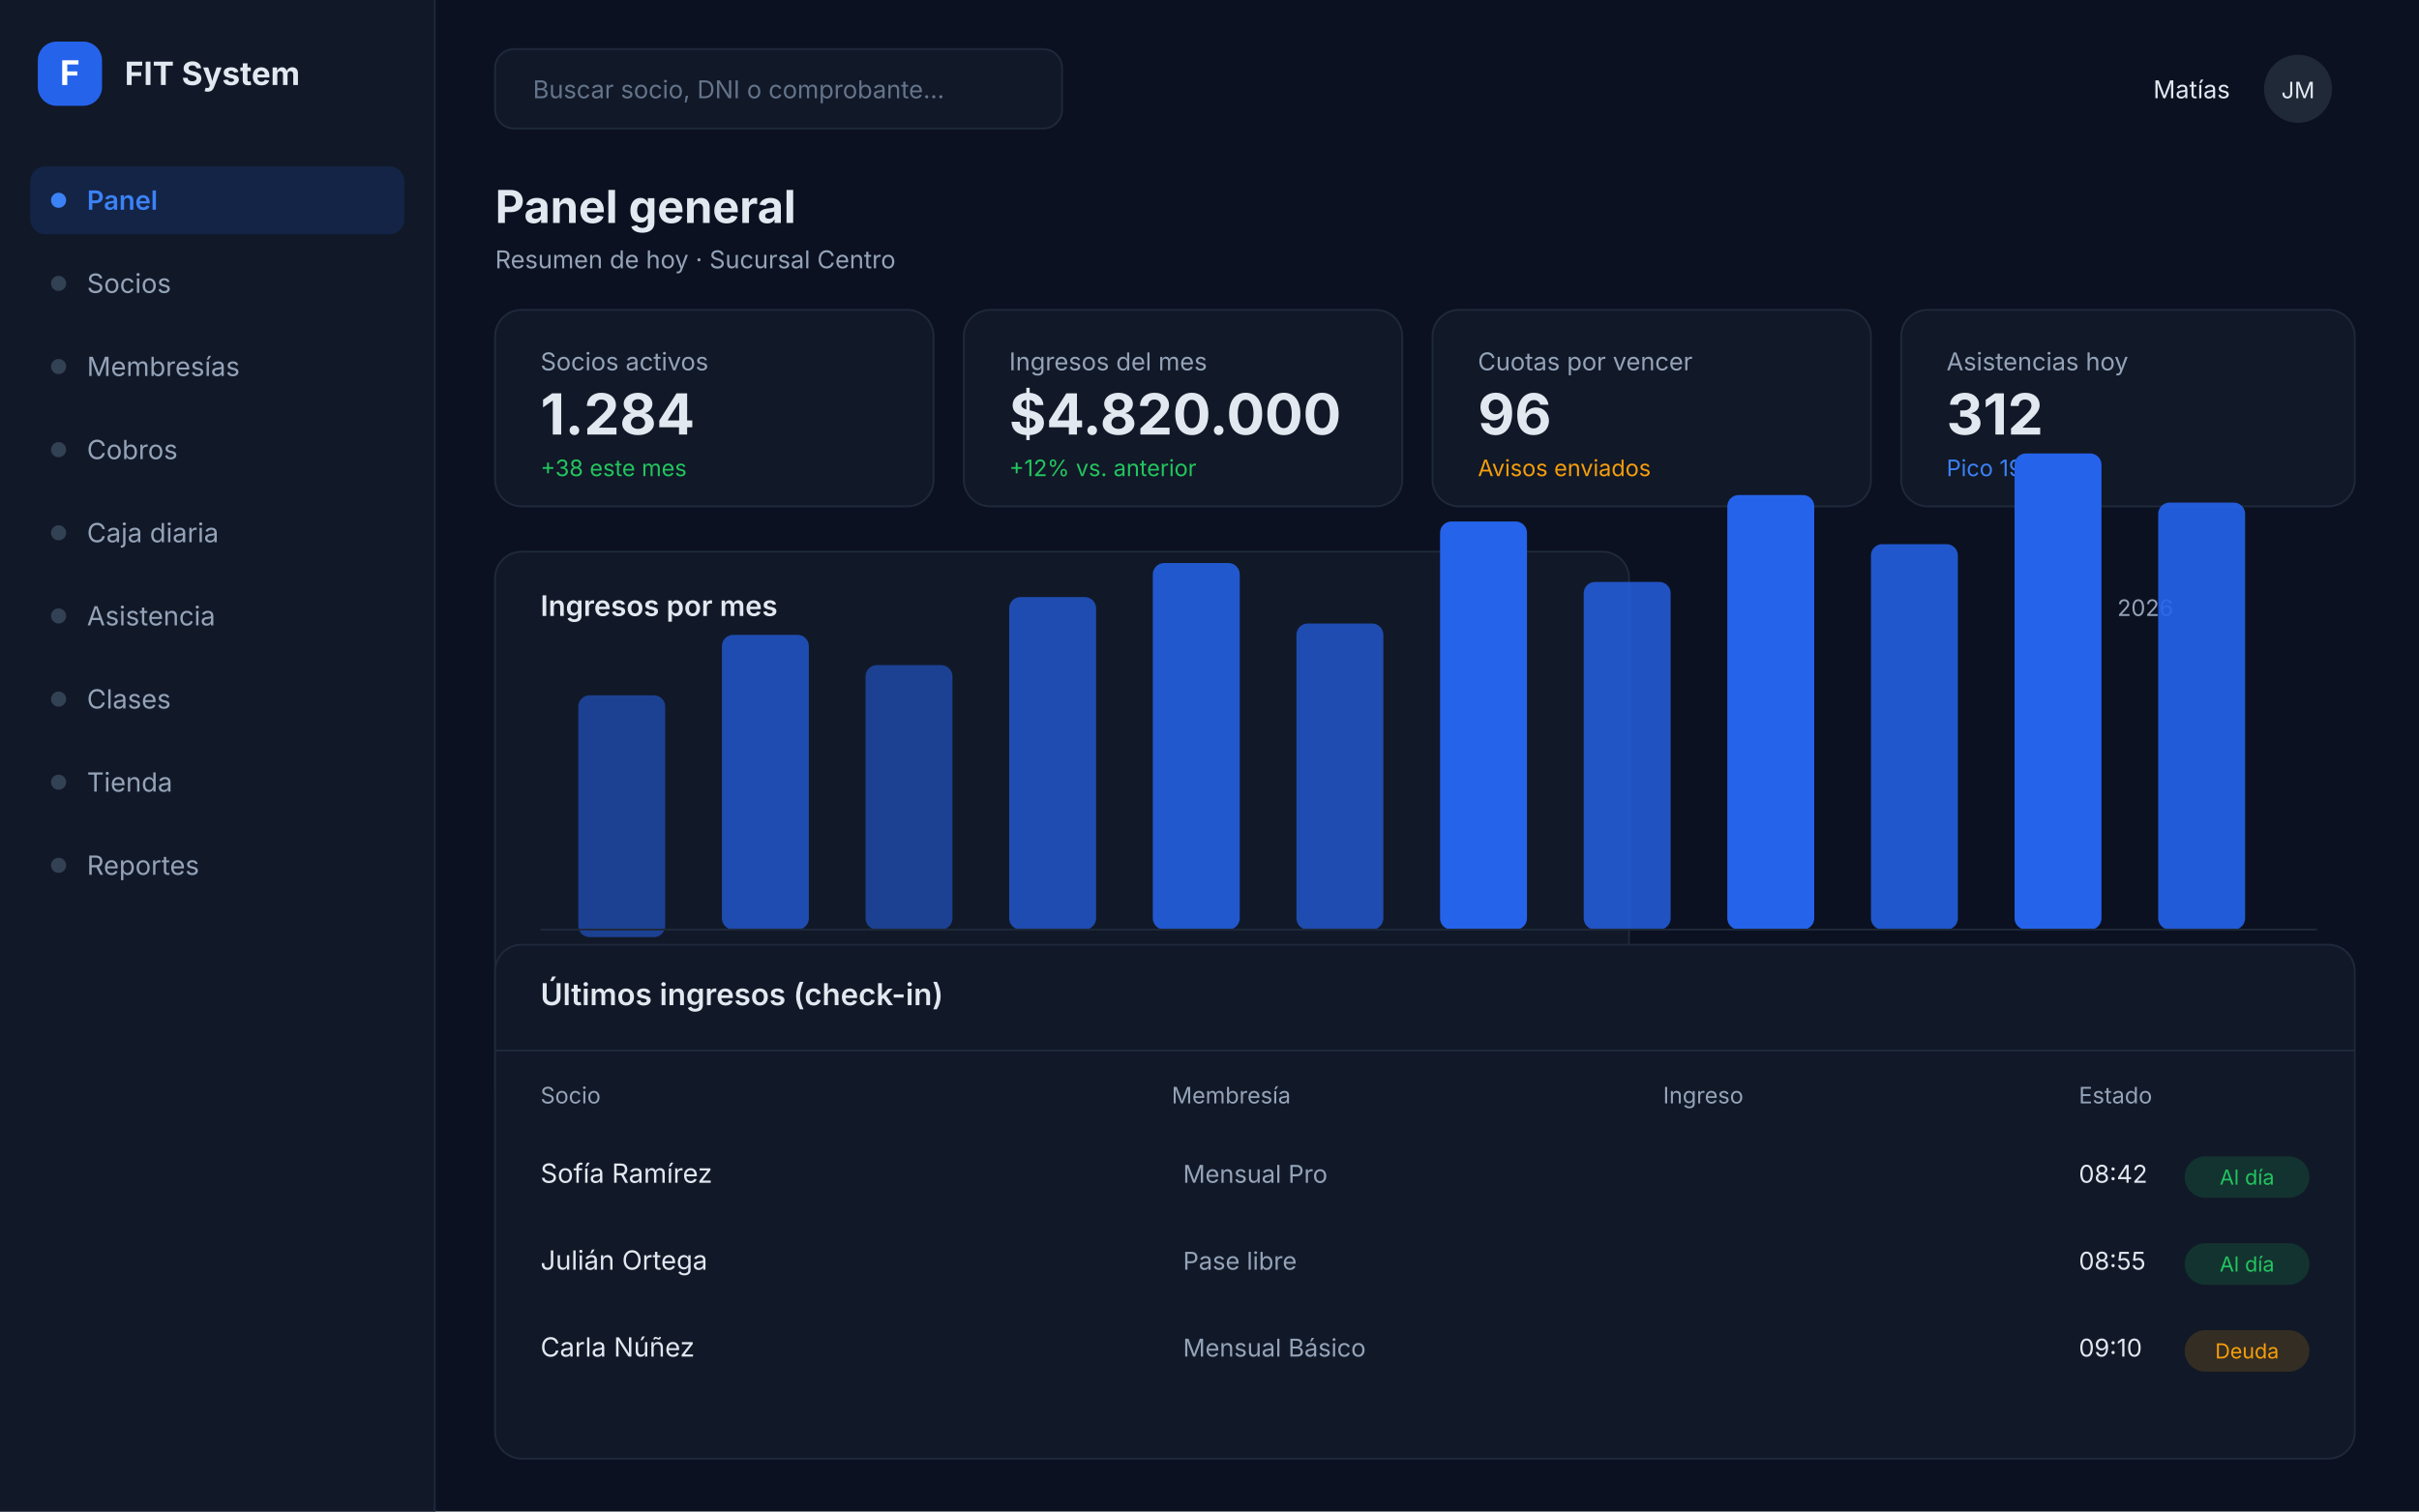
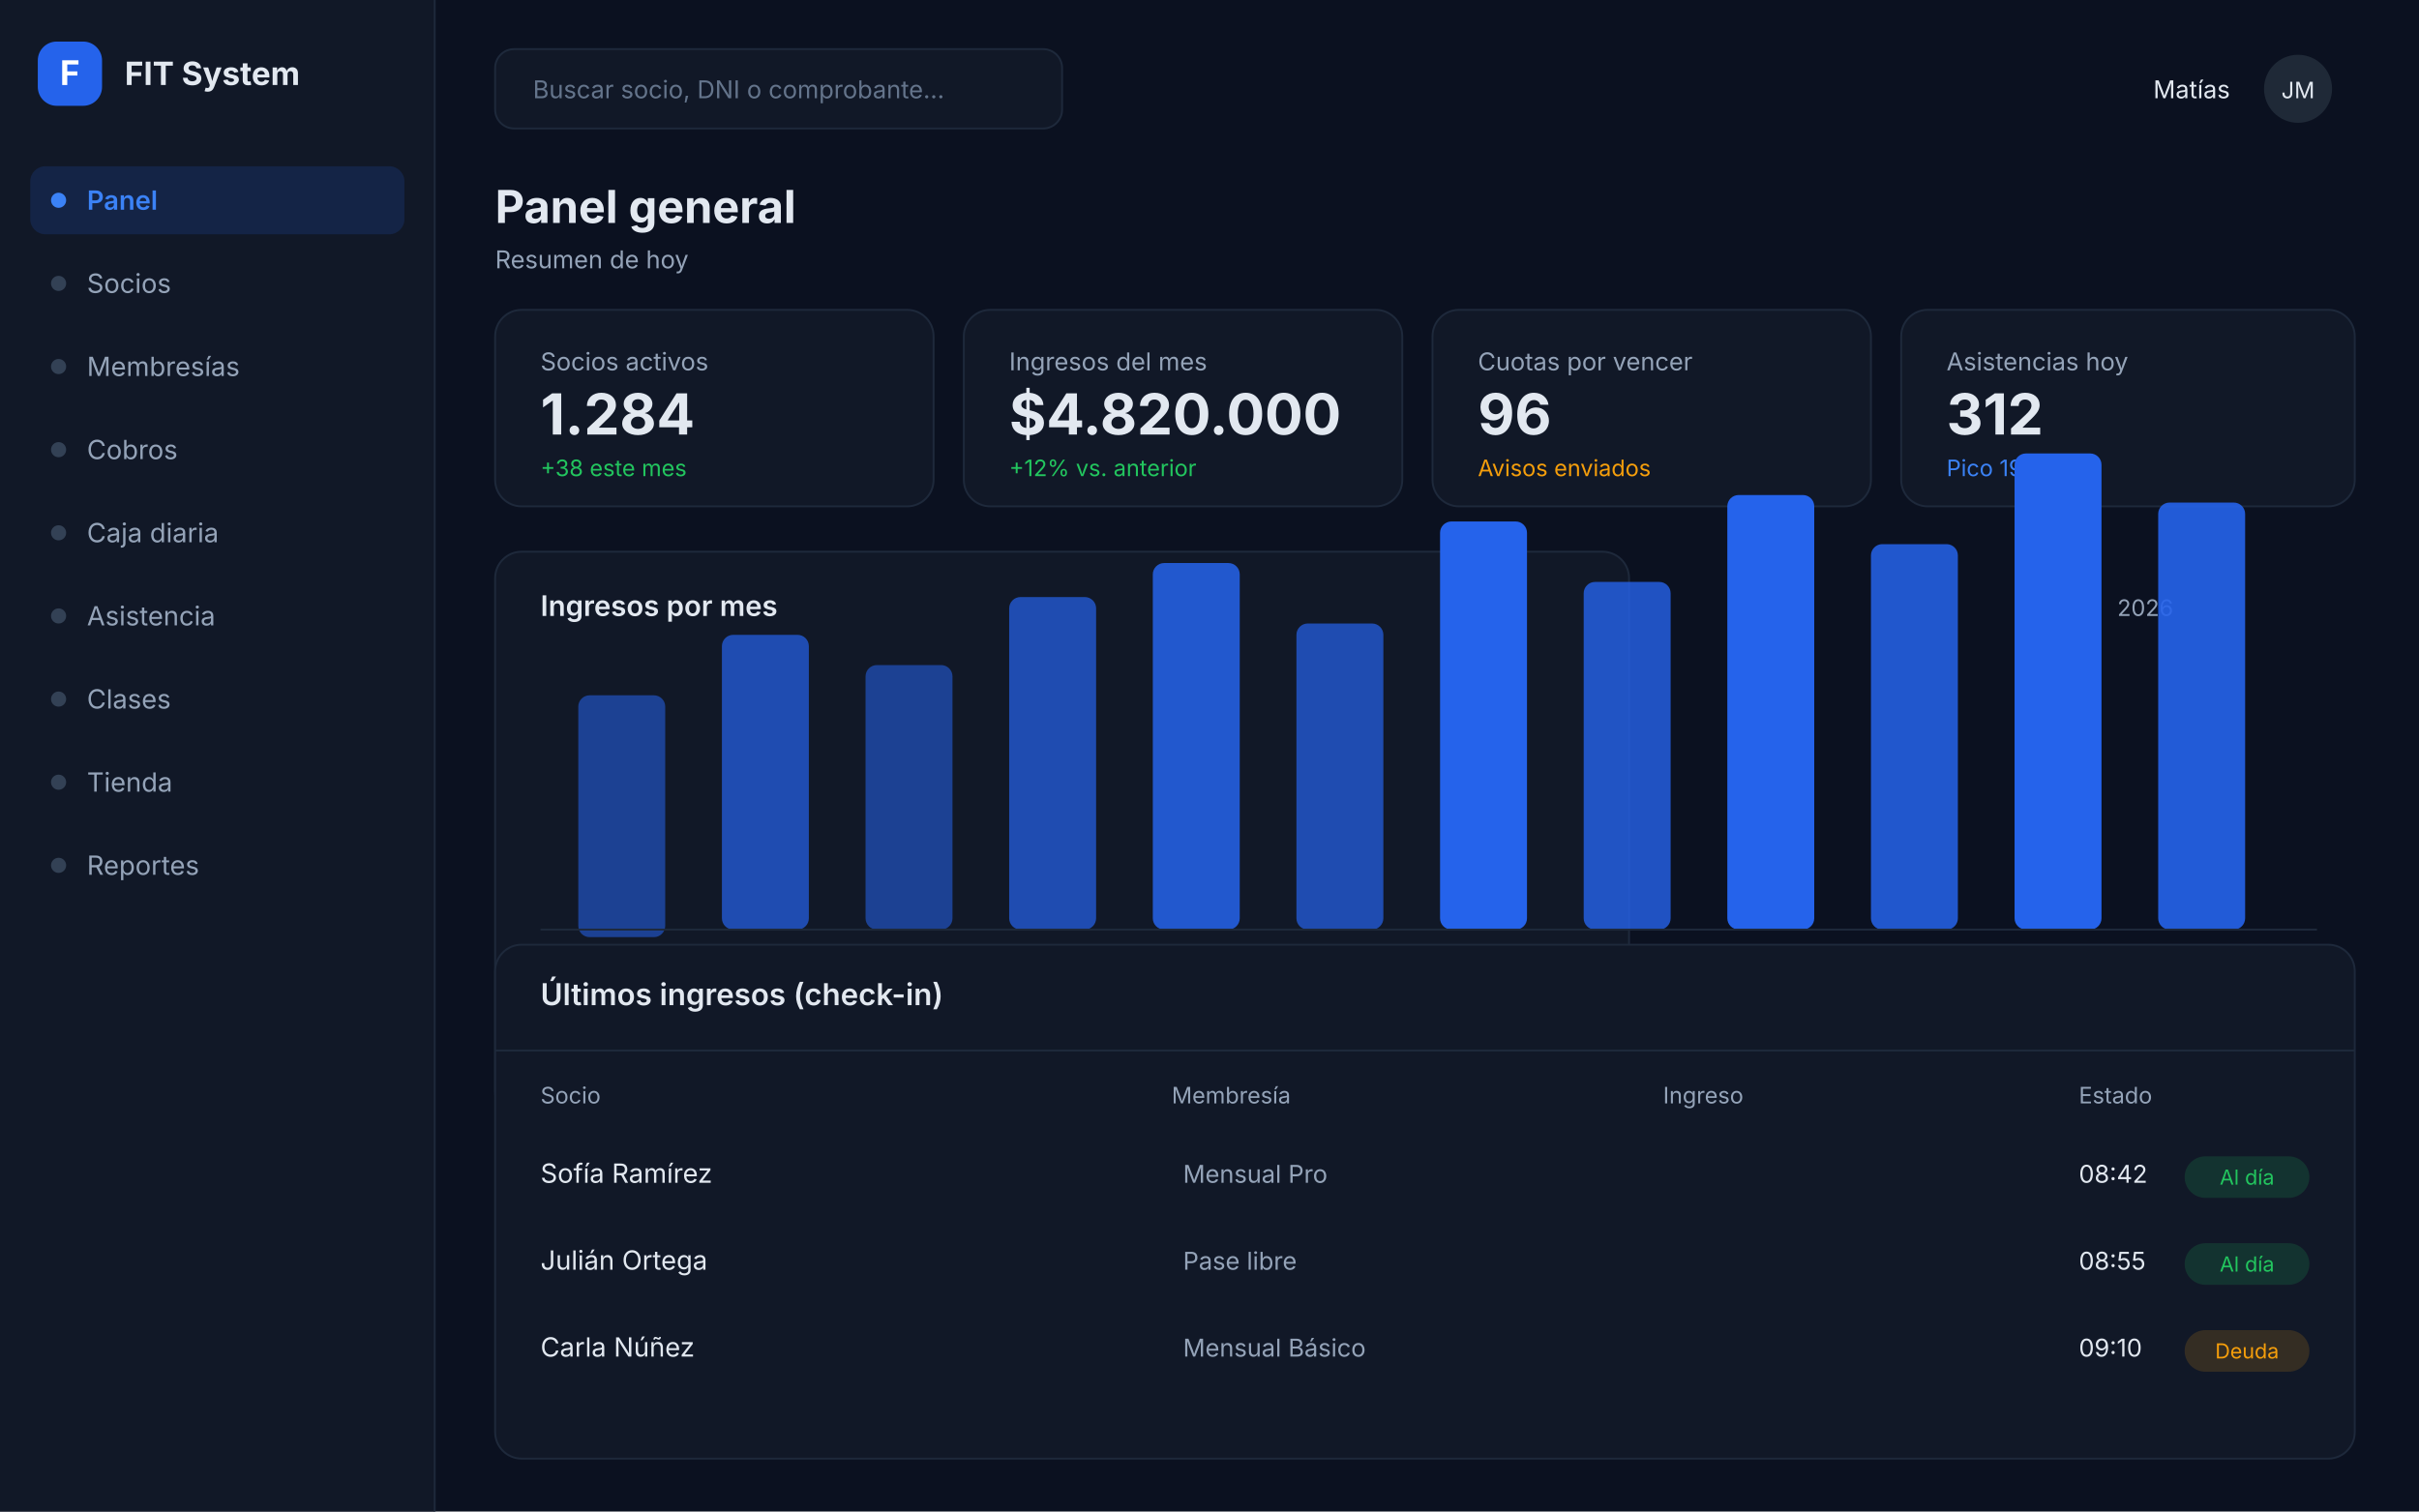
<svg xmlns="http://www.w3.org/2000/svg" width="1280" height="800" viewBox="0 0 1280 800" font-family="Segoe UI, Inter, Arial, sans-serif">
  <rect width="1280" height="800" fill="#0b1120" />
  <rect x="0" y="0" width="230" height="800" fill="#111827" />
  <line x1="230" y1="0" x2="230" y2="800" stroke="#1e293b" stroke-width="1" />
  <g>
    <rect x="20" y="22" width="34" height="34" rx="10" fill="#2563eb" />
    <text x="37" y="45" text-anchor="middle" font-size="18" font-weight="700" fill="#ffffff">F</text>
    <text x="66" y="45" font-size="17" font-weight="700" fill="#e2e8f0">FIT System</text>
  </g>
  <g font-size="14" fill="#94a3b8">
    <rect x="16" y="88" width="198" height="36" rx="8" fill="#2563eb" opacity="0.16" />
    <text x="46" y="111" fill="#3b82f6" font-weight="600">Panel</text>
    <circle cx="31" cy="106" r="4" fill="#3b82f6" />
    <text x="46" y="155">Socios</text>
    <circle cx="31" cy="150" r="4" fill="#334155" />
    <text x="46" y="199">Membresías</text>
    <circle cx="31" cy="194" r="4" fill="#334155" />
    <text x="46" y="243">Cobros</text>
    <circle cx="31" cy="238" r="4" fill="#334155" />
    <text x="46" y="287">Caja diaria</text>
    <circle cx="31" cy="282" r="4" fill="#334155" />
    <text x="46" y="331">Asistencia</text>
    <circle cx="31" cy="326" r="4" fill="#334155" />
    <text x="46" y="375">Clases</text>
    <circle cx="31" cy="370" r="4" fill="#334155" />
    <text x="46" y="419">Tienda</text>
    <circle cx="31" cy="414" r="4" fill="#334155" />
    <text x="46" y="463">Reportes</text>
    <circle cx="31" cy="458" r="4" fill="#334155" />
  </g>
  <g>
    <rect x="262" y="26" width="300" height="42" rx="10" fill="#111827" stroke="#1e293b" />
    <text x="282" y="52" font-size="13" fill="#64748b">Buscar socio, DNI o comprobante...</text>
    <circle cx="1216" cy="47" r="18" fill="#1f2937" />
    <text x="1216" y="52" text-anchor="middle" font-size="12" fill="#e2e8f0">JM</text>
    <text x="1180" y="52" text-anchor="end" font-size="13" fill="#e2e8f0">Matías</text>
  </g>
  <text x="262" y="118" font-size="24" font-weight="700" fill="#e2e8f0">Panel general</text>
-   <text x="262" y="142" font-size="13" fill="#94a3b8">Resumen de hoy · Sucursal Centro</text>
+   <text x="262" y="142" font-size="13" fill="#94a3b8">Resumen de hoy</text>
  <g>
    <rect x="262" y="164" width="232" height="104" rx="14" fill="#111827" stroke="#1e293b" />
    <text x="286" y="196" font-size="13" fill="#94a3b8">Socios activos</text>
    <text x="286" y="230" font-size="30" font-weight="700" fill="#e2e8f0">1.284</text>
    <text x="286" y="252" font-size="12" fill="#22c55e">+38 este mes</text>
    <rect x="510" y="164" width="232" height="104" rx="14" fill="#111827" stroke="#1e293b" />
    <text x="534" y="196" font-size="13" fill="#94a3b8">Ingresos del mes</text>
    <text x="534" y="230" font-size="30" font-weight="700" fill="#e2e8f0">$4.820.000</text>
    <text x="534" y="252" font-size="12" fill="#22c55e">+12% vs. anterior</text>
    <rect x="758" y="164" width="232" height="104" rx="14" fill="#111827" stroke="#1e293b" />
    <text x="782" y="196" font-size="13" fill="#94a3b8">Cuotas por vencer</text>
    <text x="782" y="230" font-size="30" font-weight="700" fill="#e2e8f0">96</text>
    <text x="782" y="252" font-size="12" fill="#f59e0b">Avisos enviados</text>
    <rect x="1006" y="164" width="240" height="104" rx="14" fill="#111827" stroke="#1e293b" />
    <text x="1030" y="196" font-size="13" fill="#94a3b8">Asistencias hoy</text>
    <text x="1030" y="230" font-size="30" font-weight="700" fill="#e2e8f0">312</text>
    <text x="1030" y="252" font-size="12" fill="#3b82f6">Pico 19:00 hs</text>
  </g>
  <g>
    <rect x="262" y="292" width="600" height="300" rx="14" fill="#111827" stroke="#1e293b" />
    <text x="286" y="326" font-size="15" font-weight="600" fill="#e2e8f0">Ingresos por mes</text>
    <text x="1150" y="326" text-anchor="end" font-size="12" fill="#94a3b8">2026</text>
    <g fill="#2563eb">
      <rect x="306" y="368" width="46" height="128" rx="6" opacity="0.55" />
      <rect x="382" y="336" width="46" height="156" rx="6" opacity="0.7" />
      <rect x="458" y="352" width="46" height="140" rx="6" opacity="0.55" />
      <rect x="534" y="316" width="46" height="176" rx="6" opacity="0.7" />
      <rect x="610" y="298" width="46" height="194" rx="6" opacity="0.85" />
      <rect x="686" y="330" width="46" height="162" rx="6" opacity="0.7" />
      <rect x="762" y="276" width="46" height="216" rx="6" />
      <rect x="838" y="308" width="46" height="184" rx="6" opacity="0.8" />
      <rect x="914" y="262" width="46" height="230" rx="6" />
      <rect x="990" y="288" width="46" height="204" rx="6" opacity="0.85" />
      <rect x="1066" y="240" width="46" height="252" rx="6" />
      <rect x="1142" y="266" width="46" height="226" rx="6" opacity="0.9" />
    </g>
    <line x1="286" y1="492" x2="1226" y2="492" stroke="#1e293b" stroke-width="1" />
  </g>
  <g>
    <rect x="262" y="500" width="984" height="272" rx="14" fill="#111827" stroke="#1e293b" />
    <text x="286" y="532" font-size="16" font-weight="600" fill="#e2e8f0">Últimos ingresos (check-in)</text>
    <line x1="262" y1="556" x2="1246" y2="556" stroke="#1e293b" />
    <text x="286" y="584" font-size="12" fill="#94a3b8">Socio</text>
    <text x="620" y="584" font-size="12" fill="#94a3b8">Membresía</text>
    <text x="880" y="584" font-size="12" fill="#94a3b8">Ingreso</text>
    <text x="1100" y="584" font-size="12" fill="#94a3b8">Estado</text>
    <text x="286" y="626" font-size="14" fill="#e2e8f0">Sofía Ramírez</text>
    <text x="626" y="626" font-size="13" fill="#94a3b8">Mensual Pro</text>
    <text x="1100" y="626" font-size="13" fill="#e2e8f0">08:42</text>
    <rect x="1156" y="612" width="66" height="22" rx="11" fill="#22c55e" opacity="0.16" />
    <text x="1189" y="627" text-anchor="middle" font-size="11" fill="#22c55e">Al día</text>
    <text x="286" y="672" font-size="14" fill="#e2e8f0">Julián Ortega</text>
    <text x="626" y="672" font-size="13" fill="#94a3b8">Pase libre</text>
    <text x="1100" y="672" font-size="13" fill="#e2e8f0">08:55</text>
    <rect x="1156" y="658" width="66" height="22" rx="11" fill="#22c55e" opacity="0.16" />
    <text x="1189" y="673" text-anchor="middle" font-size="11" fill="#22c55e">Al día</text>
    <text x="286" y="718" font-size="14" fill="#e2e8f0">Carla Núñez</text>
    <text x="626" y="718" font-size="13" fill="#94a3b8">Mensual Básico</text>
    <text x="1100" y="718" font-size="13" fill="#e2e8f0">09:10</text>
    <rect x="1156" y="704" width="66" height="22" rx="11" fill="#f59e0b" opacity="0.16" />
    <text x="1189" y="719" text-anchor="middle" font-size="11" fill="#f59e0b">Deuda</text>
  </g>
</svg>
